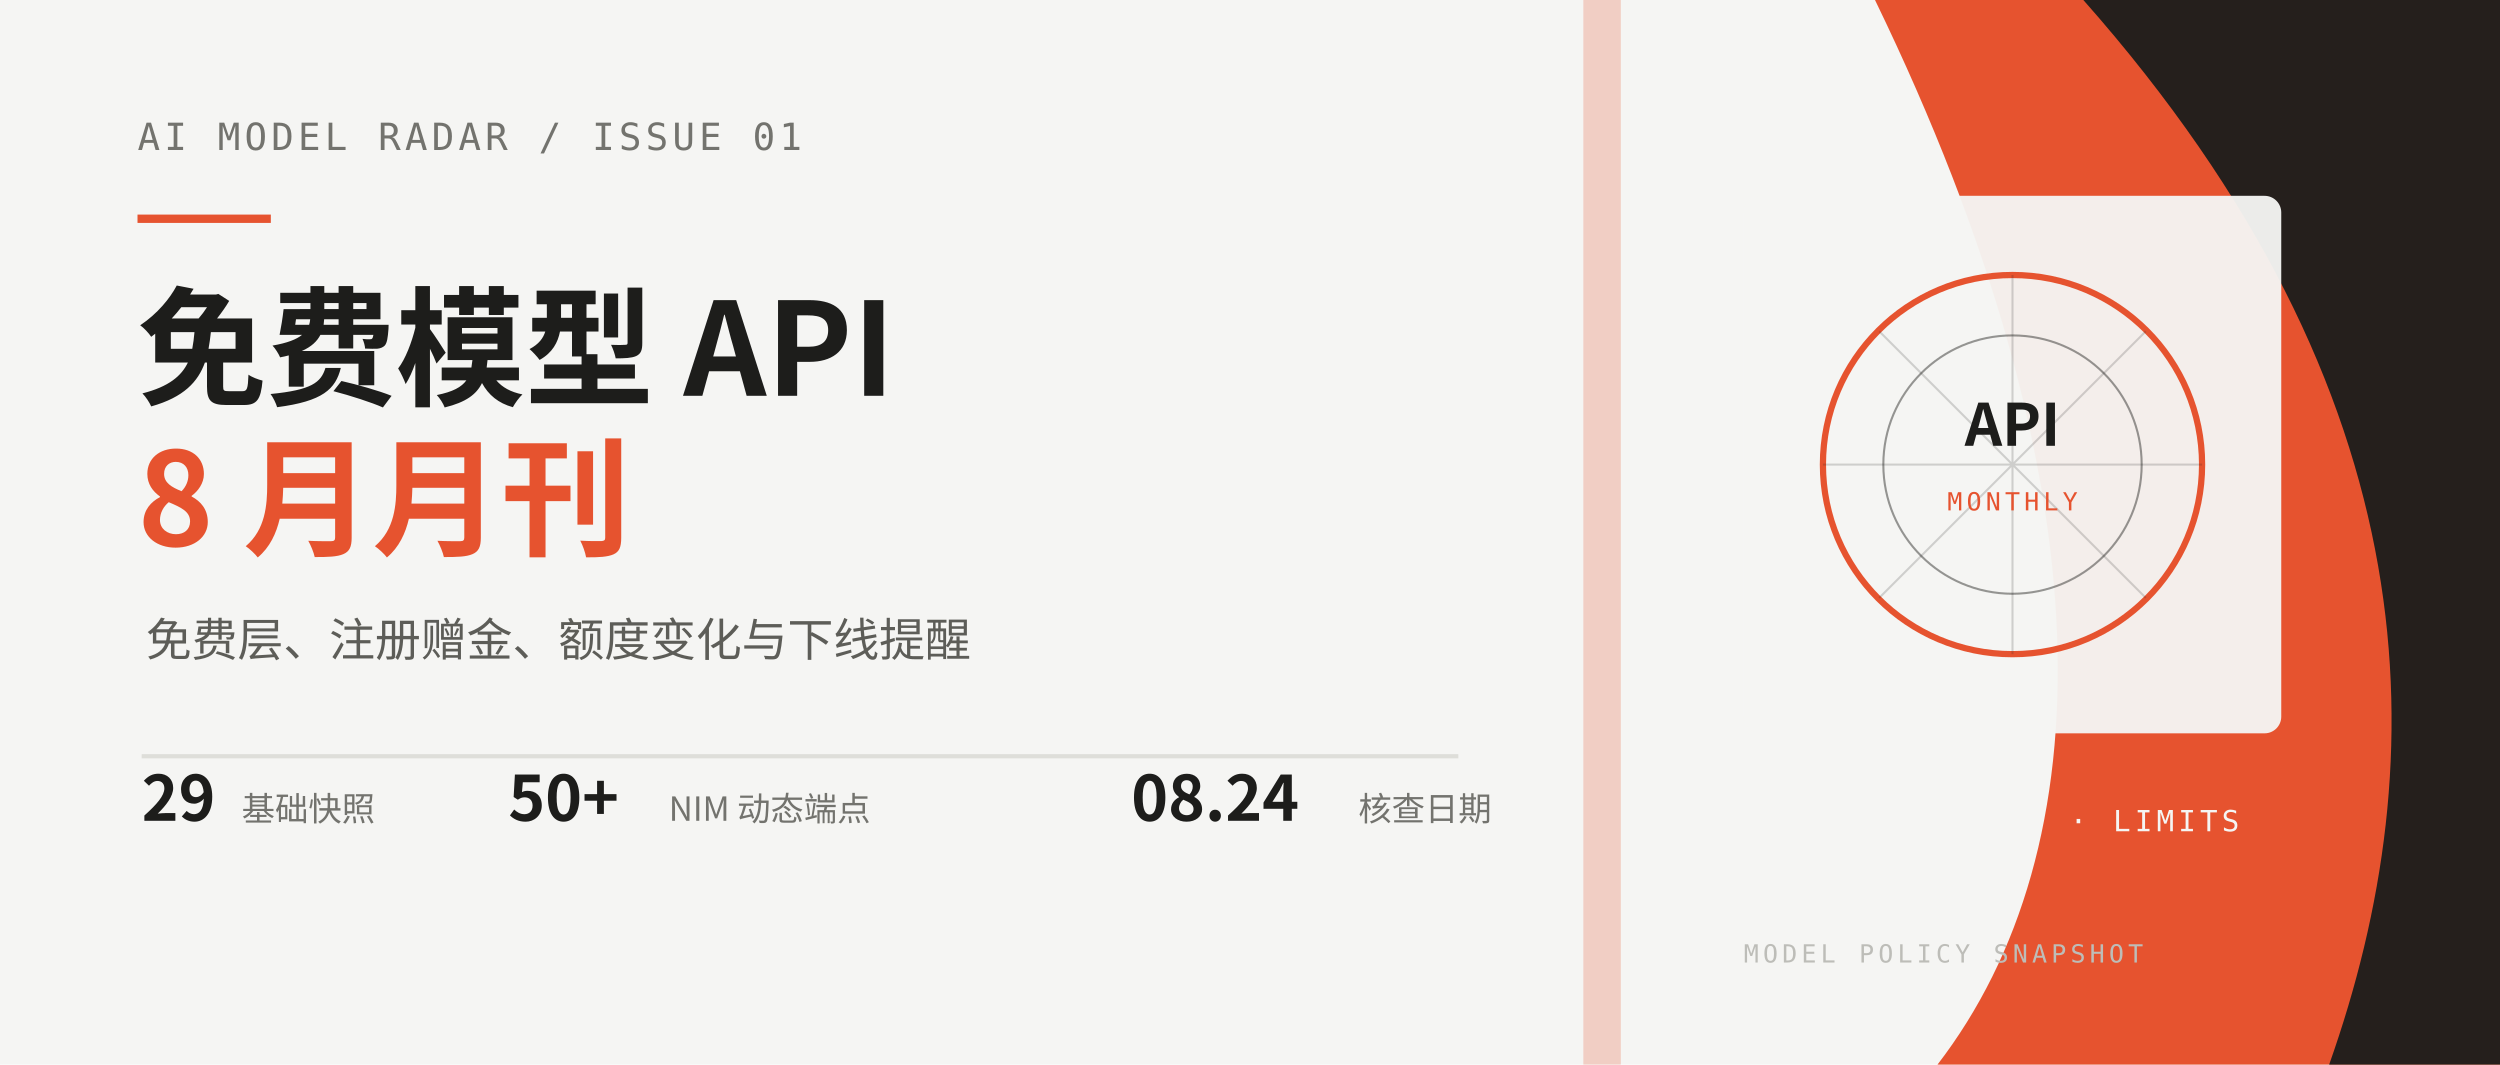
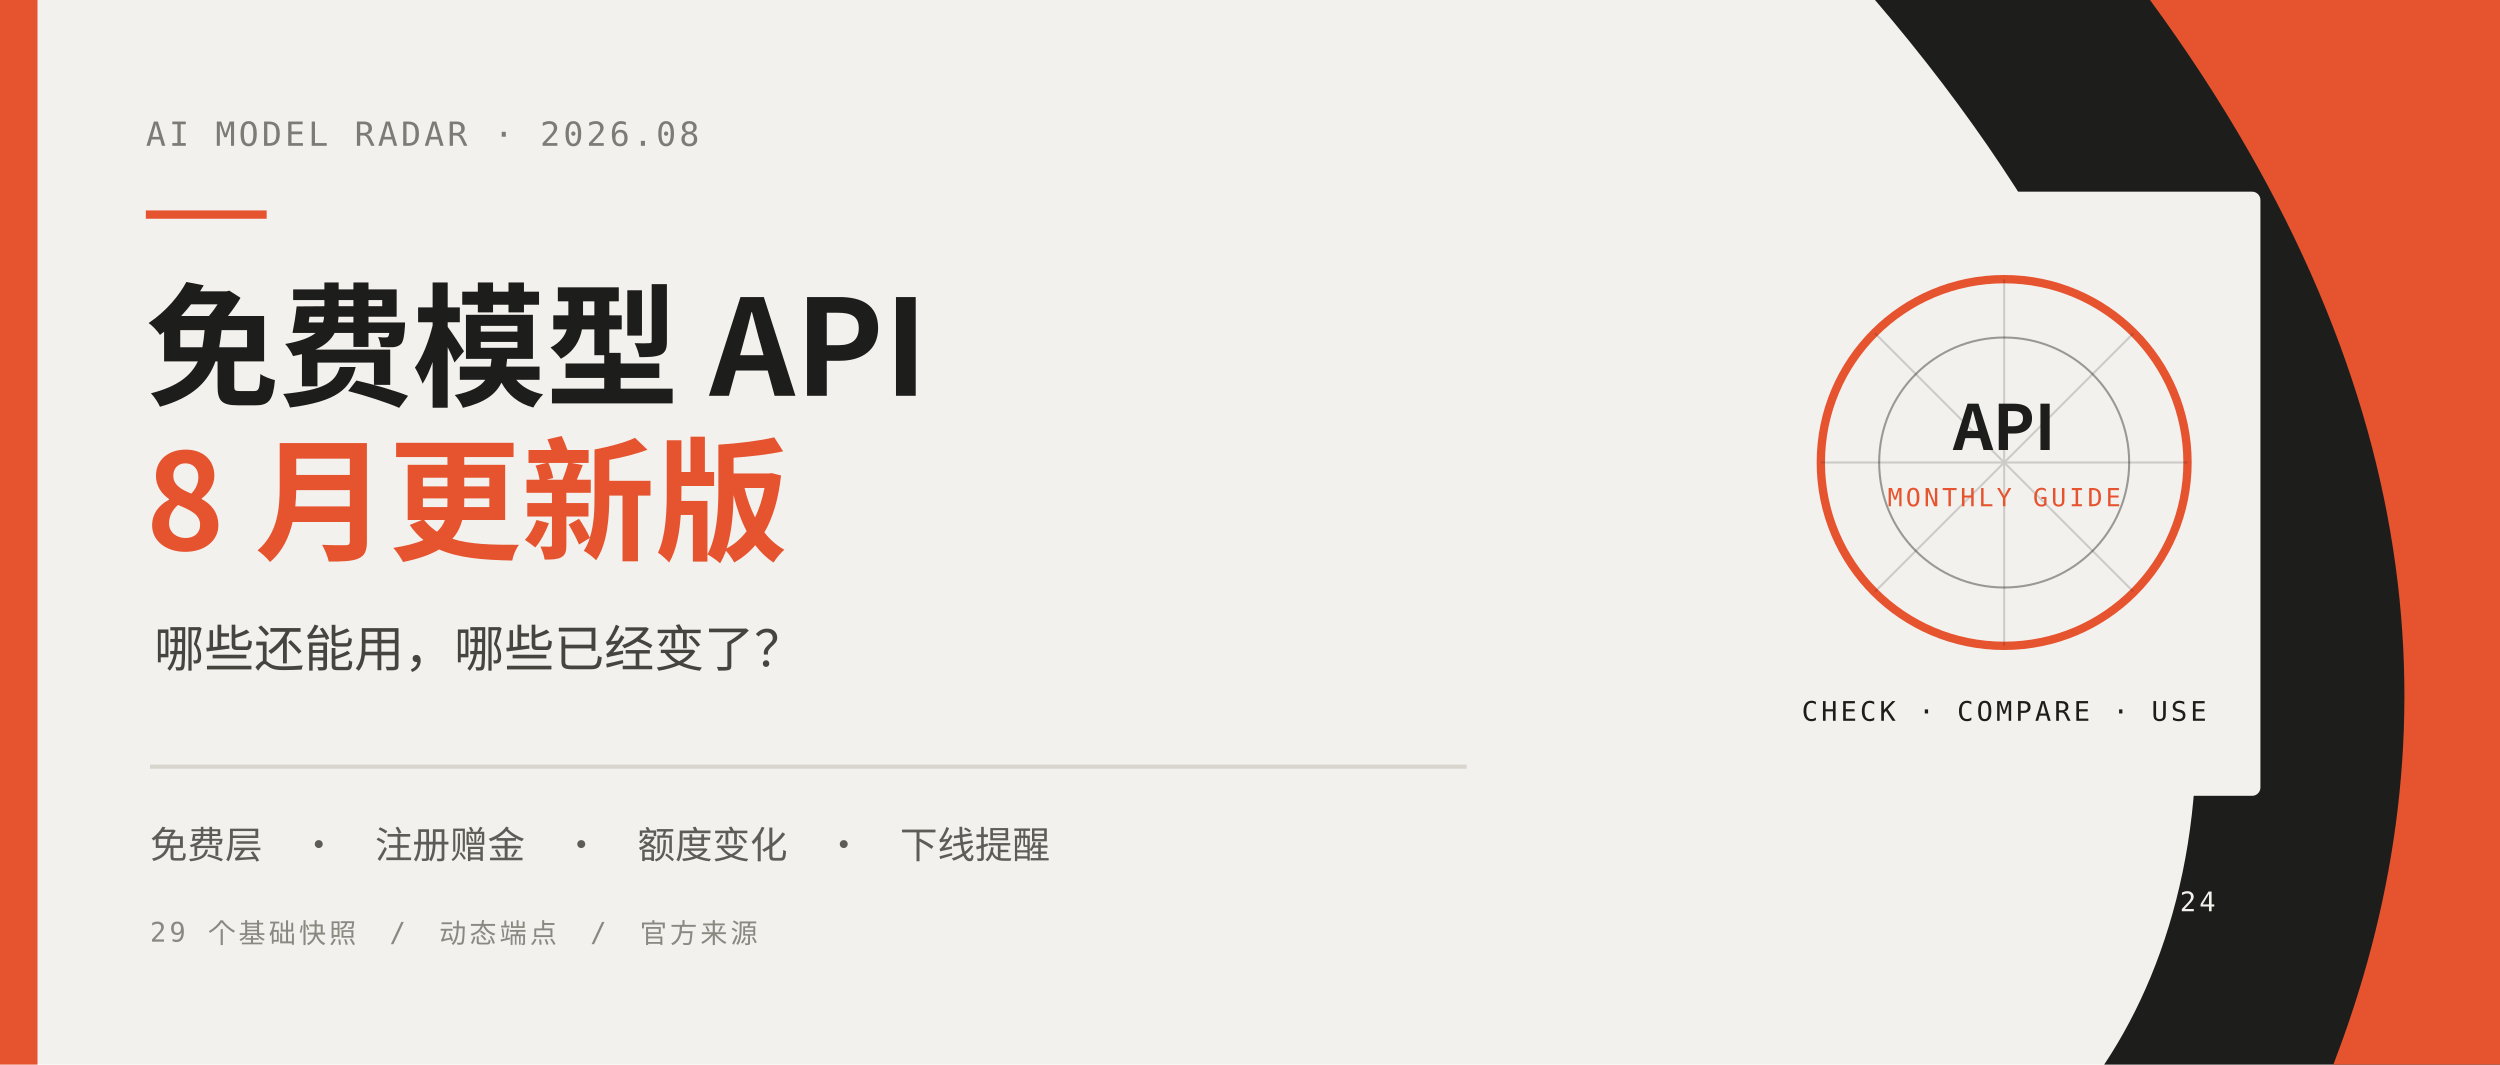
<svg xmlns="http://www.w3.org/2000/svg" width="1200" height="511" viewBox="0 0 1200 511">
-   <rect width="1200" height="511" fill="#f5f5f3" />
+   <rect width="1200" height="511" fill="#f3f1ed" />
  <style>
    text { font-family: "NotoSansSC", "Noto Sans CJK SC", "Sarasa Mono SC", sans-serif; }
-     .mono { font-family: "DM Mono", "Sarasa Mono SC", monospace; letter-spacing: 2px; }
+     .mono { font-family: "DM Mono", "Sarasa Mono SC", monospace; letter-spacing: 1.5px; }
  </style>
-   <path d="M900 0h300v511H930c80-104 83-278-30-511Z" fill="#e6532f" />
-   <path d="M1000 0h200v511h-82c52-147 50-321-118-511Z" fill="#1d1d1b" opacity=".96" />
-   <path d="M760 0h18v511h-18z" fill="#e6532f" opacity=".24" />
-   <text x="66" y="72" class="mono" font-size="18" fill="#73736e">AI MODEL RADAR / ISSUE 01</text>
-   <rect x="66" y="103" width="64" height="4" fill="#e6532f" />
-   <text x="66" y="190" font-size="62" font-weight="800" fill="#1d1d1b">免费模型 API</text>
-   <text x="66" y="262" font-size="62" font-weight="800" fill="#e6532f">8 月月刊</text>
-   <text x="70" y="315" font-size="22" fill="#5d5d58">免费层、注册赠金、额度变化与下线提醒</text>
-   <line x1="68" y1="363" x2="700" y2="363" stroke="#deded9" stroke-width="2" />
-   <g transform="translate(68 394)">
-     <text x="0" y="0" font-size="30" font-weight="800" fill="#1d1d1b">29</text>
-     <text x="48" y="0" font-size="16" fill="#73736e">基础快照</text>
-     <text x="176" y="0" font-size="30" font-weight="800" fill="#1d1d1b">50+</text>
-     <text x="253" y="0" font-size="16" fill="#73736e">NIM 动态端点</text>
-     <text x="475" y="0" font-size="30" font-weight="800" fill="#1d1d1b">08.24</text>
-     <text x="584" y="0" font-size="16" fill="#73736e">核查日期</text>
+   <rect x="0" y="0" width="18" height="511" fill="#e6532f" />
+   <path d="M900 0h300v511h-190c68-102 76-294-110-511Z" fill="#1d1d1b" />
+   <path d="M1032 0h168v511h-80c57-148 52-320-88-511Z" fill="#e6532f" />
+   <text x="70" y="70" class="mono" font-size="16" fill="#7d7b75">AI MODEL RADAR · 2026.08</text>
+   <rect x="70" y="101" width="58" height="4" fill="#e6532f" />
+   <text x="70" y="190" font-size="64" font-weight="800" fill="#1d1d1b">免费模型 API</text>
+   <text x="70" y="264" font-size="64" font-weight="800" fill="#e6532f">8 月更新版</text>
+   <text x="74" y="320" font-size="24" fill="#45443f">哪些还能用，哪些已经变了？</text>
+   <line x1="72" y1="368" x2="704" y2="368" stroke="#d8d5cf" stroke-width="2" />
+   <text x="72" y="412" font-size="18" fill="#5e5c56">免费层　·　注册赠金　·　额度变化　·　下线提醒</text>
+   <text x="72" y="452" class="mono" font-size="13" fill="#8a8881">29 个基础快照　/　动态端点　/　官方来源</text>
+   <g transform="translate(840 92)">
+     <rect width="245" height="290" rx="4" fill="#f3f1ed" />
+     <circle cx="122" cy="130" r="88" fill="none" stroke="#e6532f" stroke-width="4" />
+     <circle cx="122" cy="130" r="60" fill="none" stroke="#1d1d1b" stroke-width="1" opacity=".42" />
+     <path d="M122 42v176M34 130h176M60 68l124 124M184 68 60 192" stroke="#1d1d1b" stroke-width="1" opacity=".18" />
+     <text x="122" y="124" text-anchor="middle" font-size="30" font-weight="800" fill="#1d1d1b">API</text>
+     <text x="122" y="151" text-anchor="middle" class="mono" font-size="12" fill="#e6532f">MONTHLY GUIDE</text>
+     <text x="122" y="254" text-anchor="middle" class="mono" font-size="13" fill="#1d1d1b">CHECK · COMPARE · USE</text>
  </g>
-   <g transform="translate(837 94)">
-     <rect x="0" y="0" width="258" height="258" rx="8" fill="#f5f5f3" opacity=".96" />
-     <circle cx="129" cy="129" r="91" fill="none" stroke="#e6532f" stroke-width="3" />
-     <circle cx="129" cy="129" r="62" fill="none" stroke="#1d1d1b" stroke-width="1" opacity=".45" />
-     <path d="M129 38v182M38 129h182M65 65l128 128M193 65 65 193" stroke="#1d1d1b" opacity=".18" />
-     <text x="129" y="120" text-anchor="middle" font-size="28" font-weight="800" fill="#1d1d1b">API</text>
-     <text x="129" y="151" text-anchor="middle" class="mono" font-size="12" fill="#e6532f">MONTHLY</text>
-   </g>
-   <text x="837" y="399" class="mono" font-size="14" fill="#f5f5f3">FREE · CREDITS · LIMITS</text>
-   <text x="837" y="430" font-size="17" fill="#f5f5f3">AI Model Radar</text>
-   <text x="837" y="462" class="mono" font-size="12" fill="#bdbdb8">MODEL POLICY SNAPSHOT</text>
+   <text x="922" y="438" class="mono" font-size="13" fill="#f3f1ed">信息核查截至 08.24</text>
</svg>
